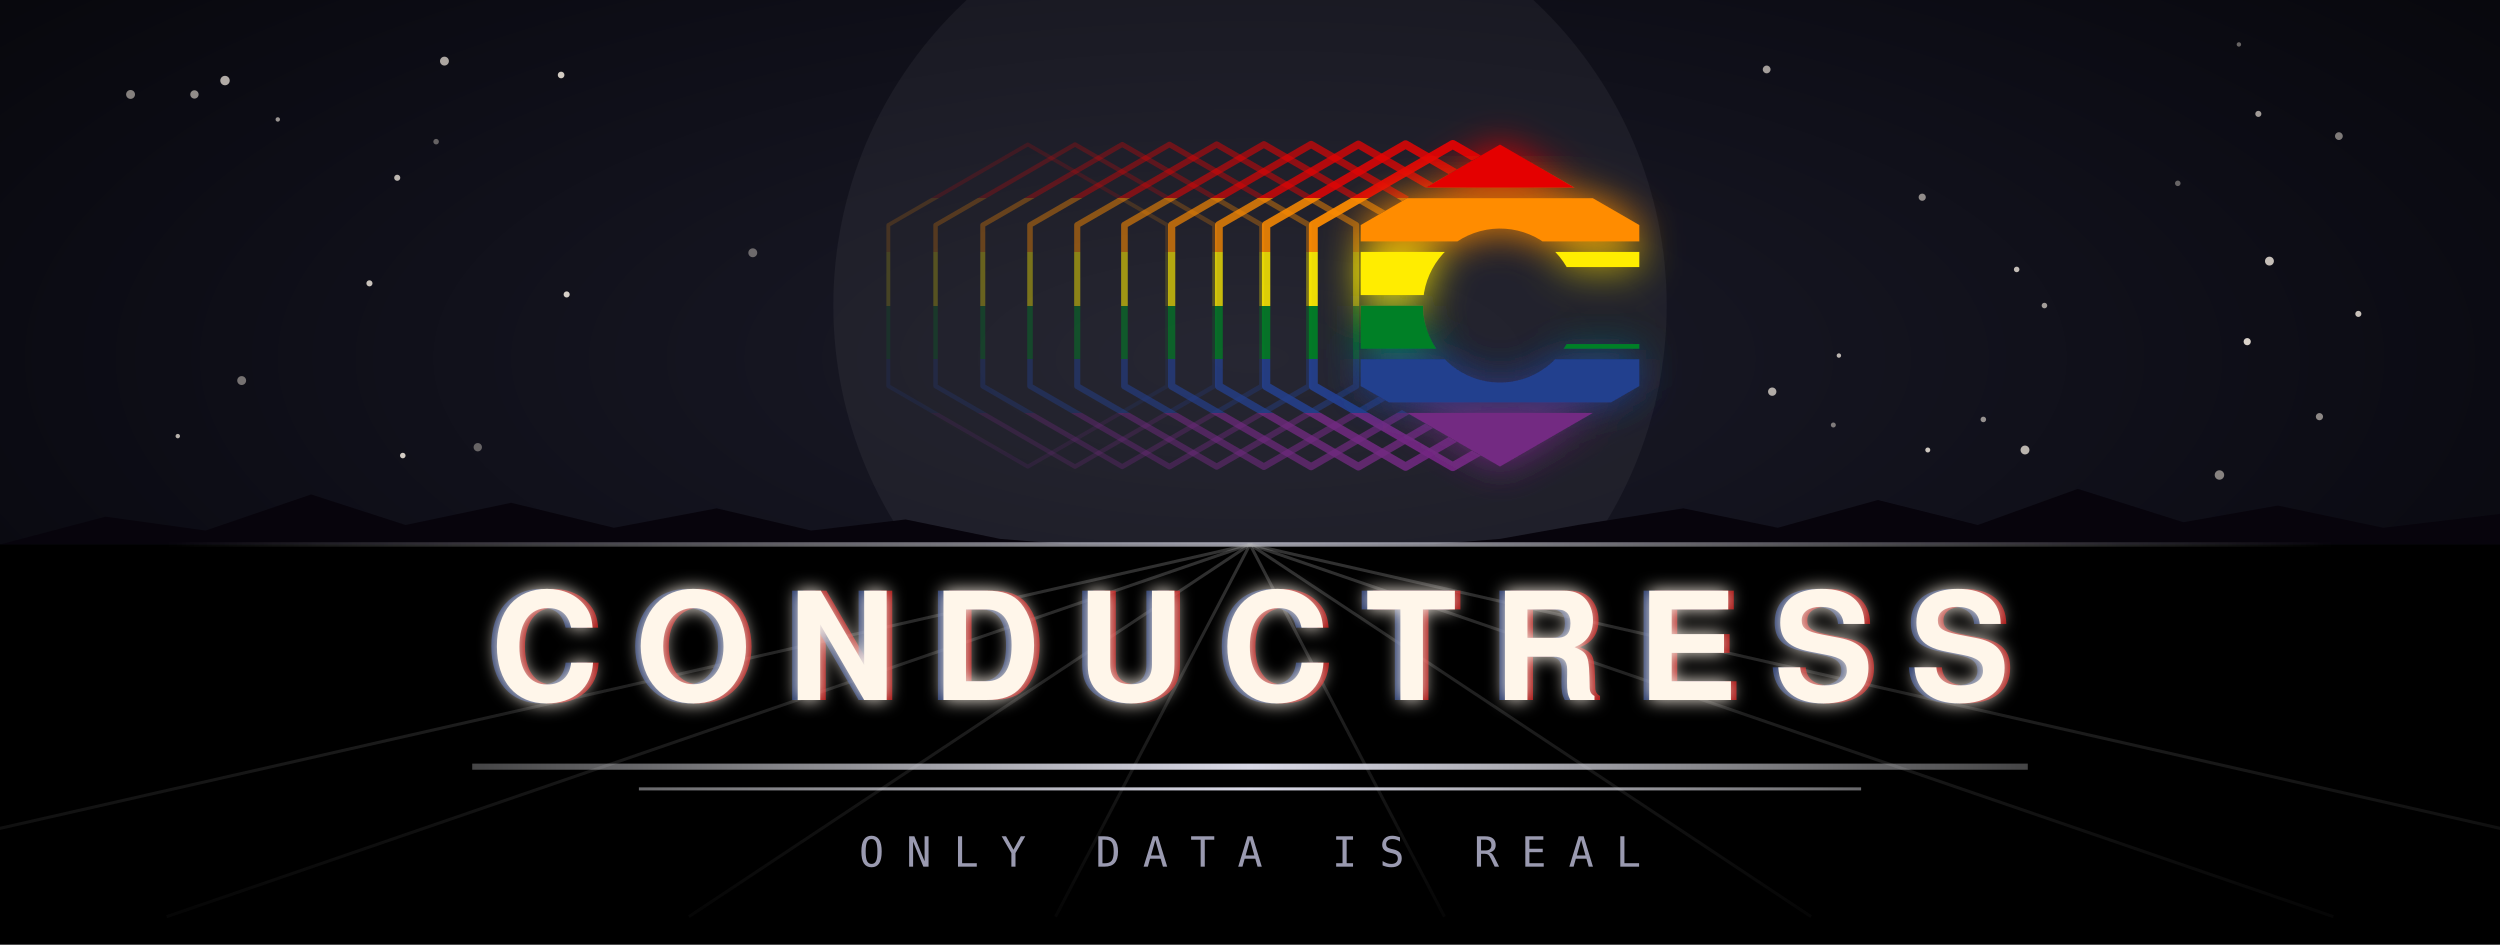
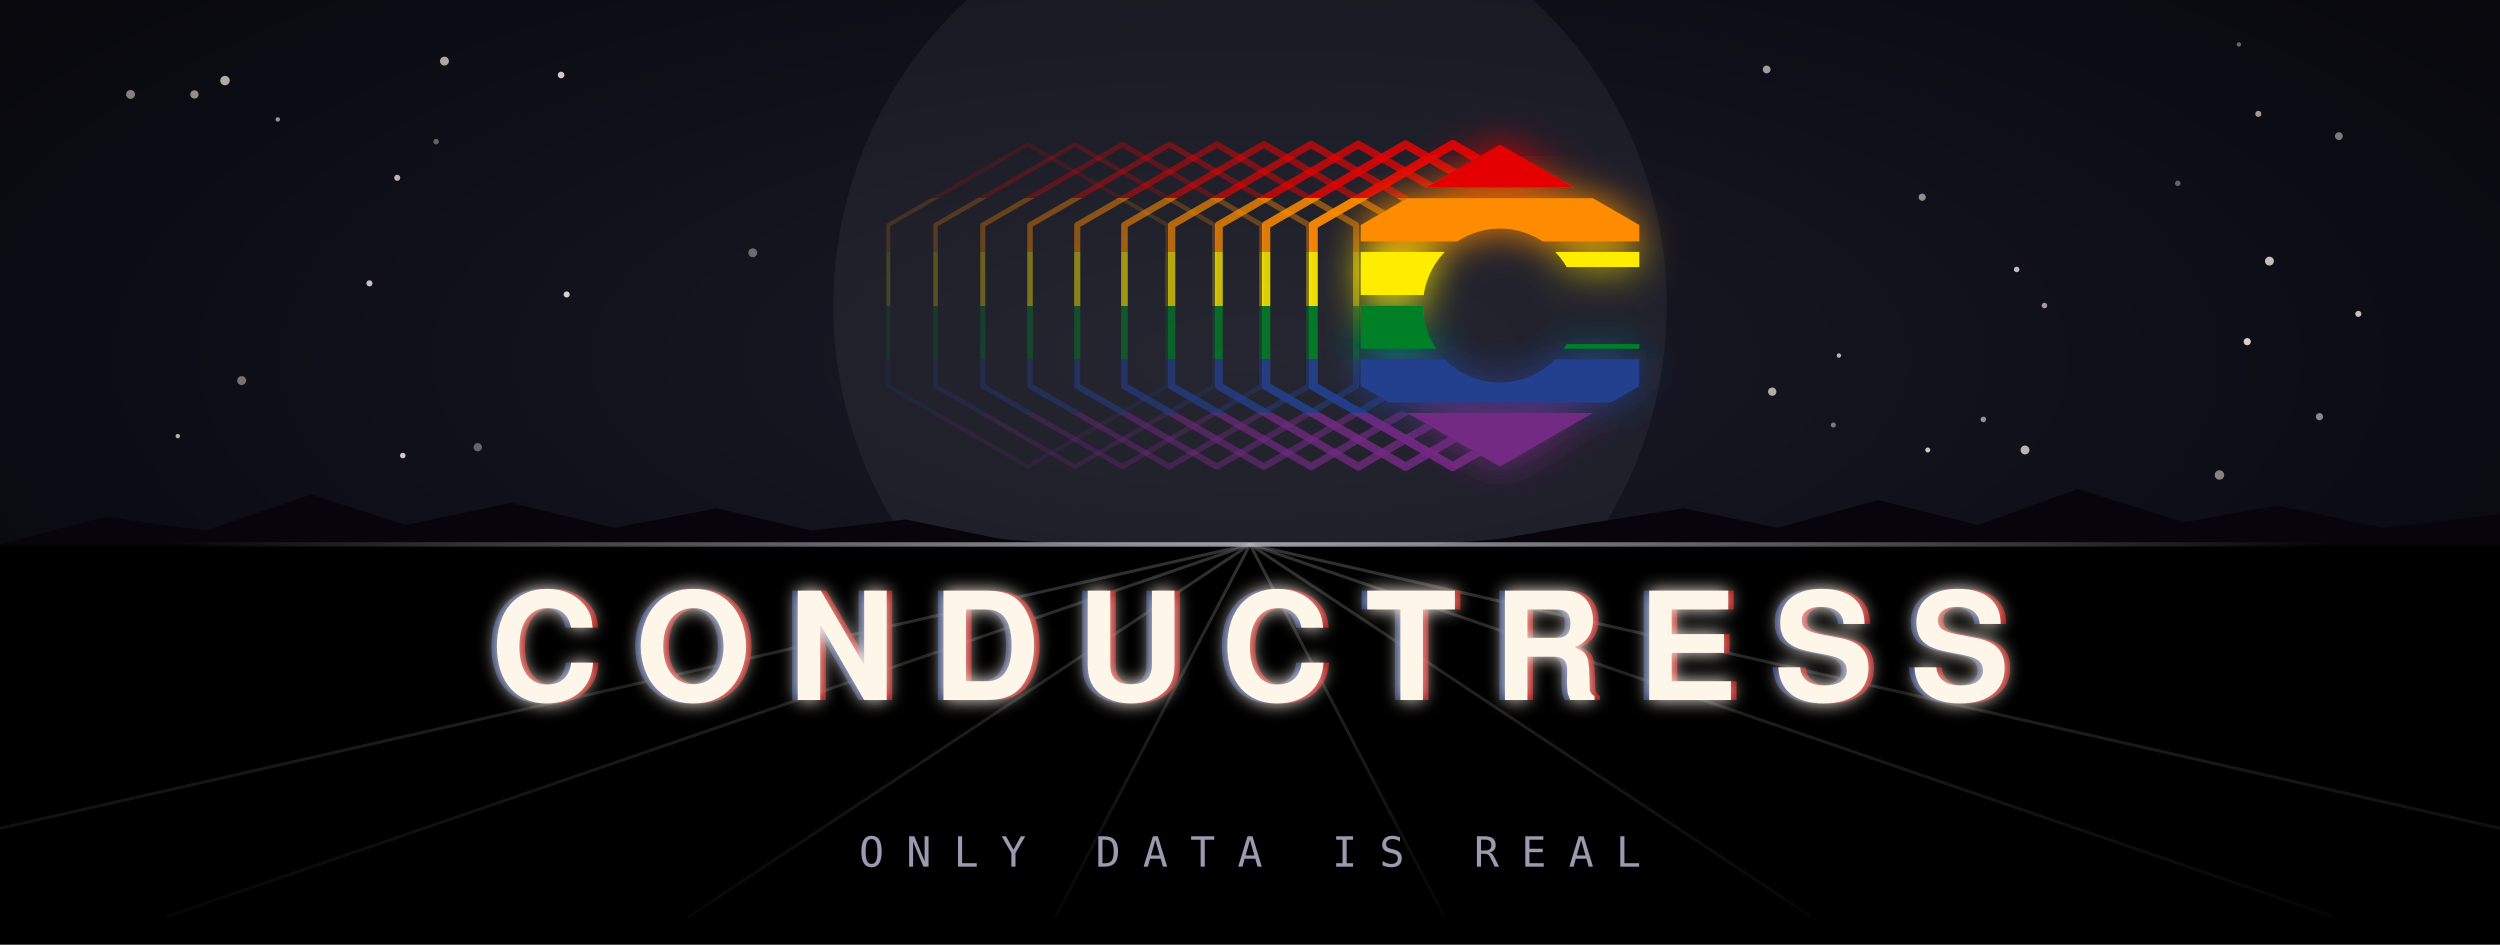
<svg xmlns="http://www.w3.org/2000/svg" viewBox="0 0 900 340" width="900" height="340" role="img" aria-label="Conductress">
  <defs>
    <radialGradient id="prh-sky" cx="50%" cy="38%" r="72%">
      <stop offset="0%" stop-color="#1b1b28" />
      <stop offset="60%" stop-color="#0d0d16" />
      <stop offset="100%" stop-color="#050508" />
    </radialGradient>
    <linearGradient id="prh-trail" gradientUnits="userSpaceOnUse" x1="0" y1="52" x2="0" y2="168">
      <stop offset="0" stop-color="#e40303" />
      <stop offset="0.167" stop-color="#e40303" />
      <stop offset="0.167" stop-color="#ff8c00" />
      <stop offset="0.333" stop-color="#ff8c00" />
      <stop offset="0.333" stop-color="#ffed00" />
      <stop offset="0.5" stop-color="#ffed00" />
      <stop offset="0.5" stop-color="#008026" />
      <stop offset="0.667" stop-color="#008026" />
      <stop offset="0.667" stop-color="#24408e" />
      <stop offset="0.833" stop-color="#24408e" />
      <stop offset="0.833" stop-color="#732982" />
      <stop offset="1" stop-color="#732982" />
    </linearGradient>
    <linearGradient id="prh-streak" x1="0" y1="0" x2="1" y2="0">
      <stop offset="0%" stop-color="#ffffff" stop-opacity="0" />
      <stop offset="100%" stop-color="#ffffff" stop-opacity="0.55" />
    </linearGradient>
    <linearGradient id="prh-grid" x1="0" y1="0" x2="0" y2="1">
      <stop offset="0%" stop-color="#ffffff" stop-opacity="0.28" />
      <stop offset="100%" stop-color="#ffffff" stop-opacity="0.03" />
    </linearGradient>
    <linearGradient id="prh-rule" gradientUnits="userSpaceOnUse" x1="60" y1="0" x2="840" y2="0">
      <stop offset="0%" stop-color="#ffffff" stop-opacity="0" />
      <stop offset="50%" stop-color="#d8d8e6" />
      <stop offset="100%" stop-color="#ffffff" stop-opacity="0" />
    </linearGradient>
    <filter id="prh-bloom" x="-60%" y="-60%" width="220%" height="220%">
      <feGaussianBlur stdDeviation="7" result="b1" />
      <feMerge>
        <feMergeNode in="b1" />
        <feMergeNode in="SourceGraphic" />
      </feMerge>
    </filter>
    <filter id="prh-soft" x="-40%" y="-40%" width="180%" height="180%">
      <feGaussianBlur stdDeviation="3" result="b2" />
      <feMerge>
        <feMergeNode in="b2" />
        <feMergeNode in="SourceGraphic" />
      </feMerge>
    </filter>
    <clipPath id="prh-notlead">
      <polygon points="-3789.5,-2449.1 4919.7,2582.1 7420.8,-1747.4 -1288.4,-6778.6" />
      <polygon points="590.2,-4919.0 590.2,5139.0 5590.2,5139.0 5590.2,-4919.0" />
      <polygon points="4919.7,-2362.1 -3789.5,2669.1 -1288.4,6998.6 7420.8,1967.4" />
      <polygon points="4869.5,2669.1 -3839.7,-2362.1 -6340.8,1967.4 2368.4,6998.6" />
      <polygon points="489.8,5139.0 489.8,-4919.0 -4510.2,-4919.0 -4510.2,5139.0" />
      <polygon points="-3839.7,2582.1 4869.5,-2449.1 2368.4,-6778.6 -6340.8,-1747.4" />
    </clipPath>
    <clipPath id="prh-c">
      <path d="M89.8 27 L50 4 L10.2 27 L10.2 73 L50 96 L89.8 73 L89.8 61 L69.05 61 A22 22 0 1 1 69.05 39 L89.8 39 Z" />
    </clipPath>
    <symbol id="prh-cmark" viewBox="0 0 100 100">
      <g clip-path="url(#prh-c)">
        <rect x="8" y="4.00" width="84" height="12.33" fill="#e40303" />
        <rect x="8" y="19.33" width="84" height="12.33" fill="#ff8c00" />
        <rect x="8" y="34.67" width="84" height="12.33" fill="#ffed00" />
        <rect x="8" y="50.00" width="84" height="12.33" fill="#008026" />
        <rect x="8" y="65.33" width="84" height="12.33" fill="#24408e" />
        <rect x="8" y="80.67" width="84" height="15.33" fill="#732982" />
      </g>
    </symbol>
  </defs>
  <g id="background">
    <rect width="900" height="340" fill="url(#prh-sky)" />
    <circle cx="450" cy="110" r="150" fill="#ffffff" opacity="0.05" />
  </g>
  <g id="stars" fill="#fff6ea">
    <circle cx="736" cy="110" r="1.0" opacity="0.61" />
    <circle cx="729" cy="162" r="1.6" opacity="0.71" />
    <circle cx="636" cy="25" r="1.4" opacity="0.62" />
    <circle cx="64" cy="157" r="0.8" opacity="0.70" />
    <circle cx="660" cy="153" r="0.9" opacity="0.46" />
    <circle cx="726" cy="97" r="1.0" opacity="0.75" />
    <circle cx="202" cy="27" r="1.2" opacity="0.81" />
    <circle cx="87" cy="137" r="1.6" opacity="0.43" />
    <circle cx="714" cy="151" r="1.0" opacity="0.56" />
    <circle cx="100" cy="43" r="0.8" opacity="0.58" />
    <circle cx="849" cy="113" r="1.1" opacity="0.77" />
    <circle cx="813" cy="41" r="1.1" opacity="0.61" />
    <circle cx="47" cy="34" r="1.6" opacity="0.50" />
    <circle cx="694" cy="162" r="0.9" opacity="0.79" />
    <circle cx="806" cy="16" r="0.8" opacity="0.38" />
    <circle cx="70" cy="34" r="1.5" opacity="0.55" />
    <circle cx="172" cy="161" r="1.5" opacity="0.36" />
    <circle cx="842" cy="49" r="1.4" opacity="0.47" />
    <circle cx="809" cy="123" r="1.3" opacity="0.84" />
    <circle cx="835" cy="150" r="1.3" opacity="0.53" />
    <circle cx="692" cy="71" r="1.3" opacity="0.54" />
    <circle cx="143" cy="64" r="1.1" opacity="0.72" />
    <circle cx="157" cy="51" r="1.0" opacity="0.36" />
    <circle cx="81" cy="29" r="1.7" opacity="0.68" />
    <circle cx="662" cy="128" r="0.8" opacity="0.72" />
    <circle cx="145" cy="164" r="1.0" opacity="0.81" />
    <circle cx="271" cy="91" r="1.6" opacity="0.38" />
    <circle cx="817" cy="94" r="1.6" opacity="0.76" />
    <circle cx="799" cy="171" r="1.7" opacity="0.50" />
    <circle cx="160" cy="22" r="1.6" opacity="0.66" />
    <circle cx="784" cy="66" r="1.0" opacity="0.37" />
    <circle cx="204" cy="106" r="1.1" opacity="0.83" />
    <circle cx="133" cy="102" r="1.1" opacity="0.78" />
    <circle cx="638" cy="141" r="1.5" opacity="0.67" />
  </g>
  <g id="mountains" fill="#07040c">
    <path d="M0 196 L38 186 L74 191 L112 178 L146 189 L184 181 L221 190 L258 183 L292 191 L326 187 L360 194 L385 196 Z" />
    <path d="M515 196 L540 194 L568 189 L606 183 L640 190 L676 180 L712 189 L748 176 L786 188 L820 182 L858 190 L900 185 L900 196 Z" />
  </g>
  <rect id="ground" x="0" y="196" width="900" height="144" fill="#000" />
  <g id="horizon" opacity="0.7">
    <line x1="60" y1="196" x2="840" y2="196" stroke="url(#prh-rule)" stroke-width="1.6" />
    <g stroke="url(#prh-grid)" stroke-width="1.1" fill="none">
      <line x1="450" y1="196" x2="-140" y2="330" />
      <line x1="450" y1="196" x2="60" y2="330" />
      <line x1="450" y1="196" x2="248" y2="330" />
      <line x1="450" y1="196" x2="380" y2="330" />
      <line x1="450" y1="196" x2="520" y2="330" />
      <line x1="450" y1="196" x2="652" y2="330" />
      <line x1="450" y1="196" x2="840" y2="330" />
      <line x1="450" y1="196" x2="1040" y2="330" />
    </g>
  </g>
  <g id="speedstreaks" stroke="url(#prh-streak)" stroke-linecap="round">
    <line x1="150" y1="72" x2="372" y2="72" stroke-width="2" />
    <line x1="118" y1="96" x2="356" y2="96" stroke-width="3.4" />
    <line x1="166" y1="120" x2="366" y2="120" stroke-width="1.6" />
    <line x1="104" y1="144" x2="350" y2="144" stroke-width="4.2" />
    <line x1="182" y1="164" x2="360" y2="164" stroke-width="1.4" />
  </g>
  <g id="trail" fill="none" stroke="url(#prh-trail)" stroke-linejoin="round" clip-path="url(#prh-notlead)">
    <path d="M370 52 L420.2 81 L420.2 139 L370 168 L319.8 139 L319.8 81 Z" stroke-width="1.4" opacity="0.17" />
    <path d="M387 52 L437.2 81 L437.2 139 L387 168 L336.8 139 L336.8 81 Z" stroke-width="1.6" opacity="0.24" />
    <path d="M404 52 L454.2 81 L454.2 139 L404 168 L353.8 139 L353.8 81 Z" stroke-width="1.8" opacity="0.32" />
    <path d="M421 52 L471.2 81 L471.2 139 L421 168 L370.8 139 L370.8 81 Z" stroke-width="2.0" opacity="0.4" />
    <path d="M438 52 L488.2 81 L488.2 139 L438 168 L387.8 139 L387.8 81 Z" stroke-width="2.2" opacity="0.48" />
    <path d="M455 52 L505.2 81 L505.2 139 L455 168 L404.8 139 L404.8 81 Z" stroke-width="2.4" opacity="0.57" />
    <path d="M472 52 L522.2 81 L522.2 139 L472 168 L421.8 139 L421.8 81 Z" stroke-width="2.6" opacity="0.66" />
    <path d="M489 52 L539.2 81 L539.2 139 L489 168 L438.8 139 L438.8 81 Z" stroke-width="2.8" opacity="0.75" />
    <path d="M506 52 L556.2 81 L556.2 139 L506 168 L455.8 139 L455.8 81 Z" stroke-width="3.0" opacity="0.84" />
    <path d="M523 52 L573.2 81 L573.2 139 L523 168 L472.8 139 L472.8 81 Z" stroke-width="3.2" opacity="0.92" />
  </g>
  <g id="lead" filter="url(#prh-bloom)">
    <use href="#prh-cmark" x="477" y="47" width="126" height="126" />
  </g>
  <g id="wordmark">
    <path d="M213.334 225.972C213.064 222.57 212.362 220.41 210.688 218.196C207.664 214.2 202.804 211.986 196.918 211.986C185.794 211.986 178.882 219.924 178.882 232.668C178.882 245.358 185.74 253.242 196.702 253.242C206.53 253.242 213.01 247.572 213.496 238.554H205.612C205.072 243.576 201.94 246.438 196.918 246.438C190.654 246.438 186.982 241.362 186.982 232.776C186.982 224.082 190.816 218.898 197.188 218.898C201.886 218.898 204.532 221.166 205.612 225.972Z M249.554 211.986C244.046 211.986 239.51 213.822 236.162 217.44C232.652 221.22 230.654 226.728 230.654 232.614C230.654 238.5 232.652 244.062 236.162 247.788C239.564 251.46 243.992 253.242 249.608 253.242C255.224 253.242 259.652 251.46 263.054 247.788C266.456 244.17 268.562 238.446 268.562 232.884C268.562 226.728 266.564 221.166 263.054 217.44C259.598 213.714 255.278 211.986 249.554 211.986ZM249.608 218.898C256.25 218.898 260.462 224.298 260.462 232.83C260.462 240.93 256.088 246.33 249.608 246.33C243.02 246.33 238.754 240.93 238.754 232.614C238.754 224.298 243.02 218.898 249.608 218.898Z M311.1 252.0H319.2V212.634H311.1V239.418L295.494 212.634H287.178V252.0H295.278V224.784Z M339.652 252.0H355.042C361.036 252.0 364.816 250.596 367.516 247.41C370.594 243.738 372.268 238.446 372.268 232.29C372.268 226.188 370.594 220.896 367.516 217.17C364.816 213.984 361.09 212.634 355.042 212.634H339.652ZM347.752 245.25V219.384H355.042C361.144 219.384 364.168 223.65 364.168 232.344C364.168 240.984 361.144 245.25 355.042 245.25Z M414.698 212.634V239.31C414.698 244.062 412.268 246.33 407.192 246.33C402.116 246.33 399.686 244.062 399.686 239.31V212.634H391.586V239.31C391.586 243.738 392.774 246.87 395.42 249.246C398.282 251.838 402.44 253.242 407.192 253.242C411.944 253.242 416.102 251.838 418.964 249.246C421.61 246.87 422.798 243.738 422.798 239.31V212.634Z M476.298 225.972C476.028 222.57 475.326 220.41 473.652 218.196C470.628 214.2 465.768 211.986 459.882 211.986C448.758 211.986 441.846 219.924 441.846 232.668C441.846 245.358 448.704 253.242 459.666 253.242C469.494 253.242 475.974 247.572 476.46 238.554H468.576C468.036 243.576 464.904 246.438 459.882 246.438C453.618 246.438 449.946 241.362 449.946 232.776C449.946 224.082 453.78 218.898 460.152 218.898C464.85 218.898 467.496 221.166 468.576 225.972Z M512.248 219.384H523.75V212.634H492.214V219.384H504.148V252.0H512.248Z M549.872 236.394H559.16C562.67 236.394 564.182 237.798 564.182 241.038V242.658C564.128 243.684 564.128 244.656 564.128 245.25C564.128 248.976 564.344 250.11 565.316 252.0H574.01V250.542C572.768 249.84 572.282 249.03 572.282 247.302C572.066 235.692 571.85 235.152 566.828 232.992C571.256 231.264 573.47 228.078 573.47 223.272C573.47 220.14 572.39 217.278 570.5 215.334C568.718 213.498 566.234 212.634 562.886 212.634H541.772V252.0H549.872ZM549.872 229.644V219.384H559.646C561.968 219.384 562.886 219.6 563.912 220.41C564.884 221.22 565.37 222.57 565.37 224.406C565.37 226.296 564.884 227.808 563.912 228.618C562.994 229.374 561.968 229.644 559.646 229.644Z M601.806 235.044H620.652V228.294H601.806V219.384H622.164V212.634H593.706V252.0H623.136V245.25H601.806Z M671.236 224.622C671.182 216.468 665.728 211.986 655.792 211.986C646.342 211.986 640.888 216.414 640.888 224.082C640.888 230.184 643.966 233.154 651.958 234.666L657.466 235.746C662.866 236.772 664.864 238.284 664.864 241.47C664.864 244.764 661.84 246.762 656.926 246.762C651.418 246.762 648.34 244.44 648.07 240.228H640.186C640.672 248.652 646.45 253.242 656.494 253.242C666.646 253.242 672.64 248.544 672.64 240.498C672.64 234.288 669.508 231.048 662.218 229.644L656.062 228.456C650.284 227.322 648.61 226.188 648.61 223.326C648.61 220.356 651.202 218.466 655.414 218.466C660.544 218.466 663.406 220.626 663.676 224.622Z M720.254 224.622C720.2 216.468 714.746 211.986 704.81 211.986C695.36 211.986 689.906 216.414 689.906 224.082C689.906 230.184 692.984 233.154 700.976 234.666L706.484 235.746C711.884 236.772 713.882 238.284 713.882 241.47C713.882 244.764 710.858 246.762 705.944 246.762C700.436 246.762 697.358 244.44 697.088 240.228H689.204C689.69 248.652 695.468 253.242 705.512 253.242C715.664 253.242 721.658 248.544 721.658 240.498C721.658 234.288 718.526 231.048 711.236 229.644L705.08 228.456C699.302 227.322 697.628 226.188 697.628 223.326C697.628 220.356 700.22 218.466 704.432 218.466C709.562 218.466 712.424 220.626 712.694 224.622Z" transform="translate(2 0)" fill="#e40303" opacity="0.7" />
    <path d="M213.334 225.972C213.064 222.57 212.362 220.41 210.688 218.196C207.664 214.2 202.804 211.986 196.918 211.986C185.794 211.986 178.882 219.924 178.882 232.668C178.882 245.358 185.74 253.242 196.702 253.242C206.53 253.242 213.01 247.572 213.496 238.554H205.612C205.072 243.576 201.94 246.438 196.918 246.438C190.654 246.438 186.982 241.362 186.982 232.776C186.982 224.082 190.816 218.898 197.188 218.898C201.886 218.898 204.532 221.166 205.612 225.972Z M249.554 211.986C244.046 211.986 239.51 213.822 236.162 217.44C232.652 221.22 230.654 226.728 230.654 232.614C230.654 238.5 232.652 244.062 236.162 247.788C239.564 251.46 243.992 253.242 249.608 253.242C255.224 253.242 259.652 251.46 263.054 247.788C266.456 244.17 268.562 238.446 268.562 232.884C268.562 226.728 266.564 221.166 263.054 217.44C259.598 213.714 255.278 211.986 249.554 211.986ZM249.608 218.898C256.25 218.898 260.462 224.298 260.462 232.83C260.462 240.93 256.088 246.33 249.608 246.33C243.02 246.33 238.754 240.93 238.754 232.614C238.754 224.298 243.02 218.898 249.608 218.898Z M311.1 252.0H319.2V212.634H311.1V239.418L295.494 212.634H287.178V252.0H295.278V224.784Z M339.652 252.0H355.042C361.036 252.0 364.816 250.596 367.516 247.41C370.594 243.738 372.268 238.446 372.268 232.29C372.268 226.188 370.594 220.896 367.516 217.17C364.816 213.984 361.09 212.634 355.042 212.634H339.652ZM347.752 245.25V219.384H355.042C361.144 219.384 364.168 223.65 364.168 232.344C364.168 240.984 361.144 245.25 355.042 245.25Z M414.698 212.634V239.31C414.698 244.062 412.268 246.33 407.192 246.33C402.116 246.33 399.686 244.062 399.686 239.31V212.634H391.586V239.31C391.586 243.738 392.774 246.87 395.42 249.246C398.282 251.838 402.44 253.242 407.192 253.242C411.944 253.242 416.102 251.838 418.964 249.246C421.61 246.87 422.798 243.738 422.798 239.31V212.634Z M476.298 225.972C476.028 222.57 475.326 220.41 473.652 218.196C470.628 214.2 465.768 211.986 459.882 211.986C448.758 211.986 441.846 219.924 441.846 232.668C441.846 245.358 448.704 253.242 459.666 253.242C469.494 253.242 475.974 247.572 476.46 238.554H468.576C468.036 243.576 464.904 246.438 459.882 246.438C453.618 246.438 449.946 241.362 449.946 232.776C449.946 224.082 453.78 218.898 460.152 218.898C464.85 218.898 467.496 221.166 468.576 225.972Z M512.248 219.384H523.75V212.634H492.214V219.384H504.148V252.0H512.248Z M549.872 236.394H559.16C562.67 236.394 564.182 237.798 564.182 241.038V242.658C564.128 243.684 564.128 244.656 564.128 245.25C564.128 248.976 564.344 250.11 565.316 252.0H574.01V250.542C572.768 249.84 572.282 249.03 572.282 247.302C572.066 235.692 571.85 235.152 566.828 232.992C571.256 231.264 573.47 228.078 573.47 223.272C573.47 220.14 572.39 217.278 570.5 215.334C568.718 213.498 566.234 212.634 562.886 212.634H541.772V252.0H549.872ZM549.872 229.644V219.384H559.646C561.968 219.384 562.886 219.6 563.912 220.41C564.884 221.22 565.37 222.57 565.37 224.406C565.37 226.296 564.884 227.808 563.912 228.618C562.994 229.374 561.968 229.644 559.646 229.644Z M601.806 235.044H620.652V228.294H601.806V219.384H622.164V212.634H593.706V252.0H623.136V245.25H601.806Z M671.236 224.622C671.182 216.468 665.728 211.986 655.792 211.986C646.342 211.986 640.888 216.414 640.888 224.082C640.888 230.184 643.966 233.154 651.958 234.666L657.466 235.746C662.866 236.772 664.864 238.284 664.864 241.47C664.864 244.764 661.84 246.762 656.926 246.762C651.418 246.762 648.34 244.44 648.07 240.228H640.186C640.672 248.652 646.45 253.242 656.494 253.242C666.646 253.242 672.64 248.544 672.64 240.498C672.64 234.288 669.508 231.048 662.218 229.644L656.062 228.456C650.284 227.322 648.61 226.188 648.61 223.326C648.61 220.356 651.202 218.466 655.414 218.466C660.544 218.466 663.406 220.626 663.676 224.622Z M720.254 224.622C720.2 216.468 714.746 211.986 704.81 211.986C695.36 211.986 689.906 216.414 689.906 224.082C689.906 230.184 692.984 233.154 700.976 234.666L706.484 235.746C711.884 236.772 713.882 238.284 713.882 241.47C713.882 244.764 710.858 246.762 705.944 246.762C700.436 246.762 697.358 244.44 697.088 240.228H689.204C689.69 248.652 695.468 253.242 705.512 253.242C715.664 253.242 721.658 248.544 721.658 240.498C721.658 234.288 718.526 231.048 711.236 229.644L705.08 228.456C699.302 227.322 697.628 226.188 697.628 223.326C697.628 220.356 700.22 218.466 704.432 218.466C709.562 218.466 712.424 220.626 712.694 224.622Z" transform="translate(-2 0)" fill="#24408e" opacity="0.7" />
    <path d="M213.334 225.972C213.064 222.57 212.362 220.41 210.688 218.196C207.664 214.2 202.804 211.986 196.918 211.986C185.794 211.986 178.882 219.924 178.882 232.668C178.882 245.358 185.74 253.242 196.702 253.242C206.53 253.242 213.01 247.572 213.496 238.554H205.612C205.072 243.576 201.94 246.438 196.918 246.438C190.654 246.438 186.982 241.362 186.982 232.776C186.982 224.082 190.816 218.898 197.188 218.898C201.886 218.898 204.532 221.166 205.612 225.972Z M249.554 211.986C244.046 211.986 239.51 213.822 236.162 217.44C232.652 221.22 230.654 226.728 230.654 232.614C230.654 238.5 232.652 244.062 236.162 247.788C239.564 251.46 243.992 253.242 249.608 253.242C255.224 253.242 259.652 251.46 263.054 247.788C266.456 244.17 268.562 238.446 268.562 232.884C268.562 226.728 266.564 221.166 263.054 217.44C259.598 213.714 255.278 211.986 249.554 211.986ZM249.608 218.898C256.25 218.898 260.462 224.298 260.462 232.83C260.462 240.93 256.088 246.33 249.608 246.33C243.02 246.33 238.754 240.93 238.754 232.614C238.754 224.298 243.02 218.898 249.608 218.898Z M311.1 252.0H319.2V212.634H311.1V239.418L295.494 212.634H287.178V252.0H295.278V224.784Z M339.652 252.0H355.042C361.036 252.0 364.816 250.596 367.516 247.41C370.594 243.738 372.268 238.446 372.268 232.29C372.268 226.188 370.594 220.896 367.516 217.17C364.816 213.984 361.09 212.634 355.042 212.634H339.652ZM347.752 245.25V219.384H355.042C361.144 219.384 364.168 223.65 364.168 232.344C364.168 240.984 361.144 245.25 355.042 245.25Z M414.698 212.634V239.31C414.698 244.062 412.268 246.33 407.192 246.33C402.116 246.33 399.686 244.062 399.686 239.31V212.634H391.586V239.31C391.586 243.738 392.774 246.87 395.42 249.246C398.282 251.838 402.44 253.242 407.192 253.242C411.944 253.242 416.102 251.838 418.964 249.246C421.61 246.87 422.798 243.738 422.798 239.31V212.634Z M476.298 225.972C476.028 222.57 475.326 220.41 473.652 218.196C470.628 214.2 465.768 211.986 459.882 211.986C448.758 211.986 441.846 219.924 441.846 232.668C441.846 245.358 448.704 253.242 459.666 253.242C469.494 253.242 475.974 247.572 476.46 238.554H468.576C468.036 243.576 464.904 246.438 459.882 246.438C453.618 246.438 449.946 241.362 449.946 232.776C449.946 224.082 453.78 218.898 460.152 218.898C464.85 218.898 467.496 221.166 468.576 225.972Z M512.248 219.384H523.75V212.634H492.214V219.384H504.148V252.0H512.248Z M549.872 236.394H559.16C562.67 236.394 564.182 237.798 564.182 241.038V242.658C564.128 243.684 564.128 244.656 564.128 245.25C564.128 248.976 564.344 250.11 565.316 252.0H574.01V250.542C572.768 249.84 572.282 249.03 572.282 247.302C572.066 235.692 571.85 235.152 566.828 232.992C571.256 231.264 573.47 228.078 573.47 223.272C573.47 220.14 572.39 217.278 570.5 215.334C568.718 213.498 566.234 212.634 562.886 212.634H541.772V252.0H549.872ZM549.872 229.644V219.384H559.646C561.968 219.384 562.886 219.6 563.912 220.41C564.884 221.22 565.37 222.57 565.37 224.406C565.37 226.296 564.884 227.808 563.912 228.618C562.994 229.374 561.968 229.644 559.646 229.644Z M601.806 235.044H620.652V228.294H601.806V219.384H622.164V212.634H593.706V252.0H623.136V245.25H601.806Z M671.236 224.622C671.182 216.468 665.728 211.986 655.792 211.986C646.342 211.986 640.888 216.414 640.888 224.082C640.888 230.184 643.966 233.154 651.958 234.666L657.466 235.746C662.866 236.772 664.864 238.284 664.864 241.47C664.864 244.764 661.84 246.762 656.926 246.762C651.418 246.762 648.34 244.44 648.07 240.228H640.186C640.672 248.652 646.45 253.242 656.494 253.242C666.646 253.242 672.64 248.544 672.64 240.498C672.64 234.288 669.508 231.048 662.218 229.644L656.062 228.456C650.284 227.322 648.61 226.188 648.61 223.326C648.61 220.356 651.202 218.466 655.414 218.466C660.544 218.466 663.406 220.626 663.676 224.622Z M720.254 224.622C720.2 216.468 714.746 211.986 704.81 211.986C695.36 211.986 689.906 216.414 689.906 224.082C689.906 230.184 692.984 233.154 700.976 234.666L706.484 235.746C711.884 236.772 713.882 238.284 713.882 241.47C713.882 244.764 710.858 246.762 705.944 246.762C700.436 246.762 697.358 244.44 697.088 240.228H689.204C689.69 248.652 695.468 253.242 705.512 253.242C715.664 253.242 721.658 248.544 721.658 240.498C721.658 234.288 718.526 231.048 711.236 229.644L705.08 228.456C699.302 227.322 697.628 226.188 697.628 223.326C697.628 220.356 700.22 218.466 704.432 218.466C709.562 218.466 712.424 220.626 712.694 224.622Z" fill="#fff6ea" filter="url(#prh-soft)" />
  </g>
  <g id="subtitle">
-     <line x1="170" y1="276" x2="730" y2="276" stroke="url(#prh-rule)" stroke-width="2.2" />
-     <line x1="230" y1="284" x2="670" y2="284" stroke="url(#prh-rule)" stroke-width="1.1" />
    <path d="M315.867 306.543Q315.867 304.134 315.373 303.101Q314.878 302.068 313.75 302.068Q312.63 302.068 312.135 303.101Q311.641 304.134 311.641 306.543Q311.641 308.946 312.135 309.979Q312.63 311.011 313.75 311.011Q314.878 311.011 315.373 309.982Q315.867 308.953 315.867 306.543ZM317.412 306.543Q317.412 309.4 316.508 310.806Q315.603 312.212 313.75 312.212Q311.897 312.212 310.996 310.813Q310.095 309.415 310.095 306.543Q310.095 303.68 311.0 302.273Q311.905 300.867 313.75 300.867Q315.603 300.867 316.508 302.273Q317.412 303.68 317.412 306.543Z M327.287 301.065H329.162L332.854 310.066V301.065H334.282V312.0H332.407L328.716 302.999V312.0H327.287Z M344.875 301.065H346.362V310.755H351.642V312.0H344.875Z M360.602 301.065H362.177L364.843 305.892L367.501 301.065H369.091L365.582 307.093V312.0H364.095V307.093Z M397.586 310.784Q399.453 310.784 400.193 309.865Q400.933 308.946 400.933 306.543Q400.933 304.119 400.197 303.2Q399.461 302.281 397.586 302.281H396.883V310.784ZM397.615 301.065Q400.12 301.065 401.306 302.398Q402.493 303.731 402.493 306.543Q402.493 309.341 401.306 310.671Q400.12 312.0 397.615 312.0H395.396V301.065Z M415.935 302.369 414.375 307.964H417.495ZM415.041 301.065H416.836L420.183 312.0H418.652L417.846 309.151H414.016L413.225 312.0H411.694Z M428.798 301.065H437.14V302.31H433.72V312.0H432.233V302.31H428.798Z M449.996 302.369 448.436 307.964H451.556ZM449.103 301.065H450.897L454.244 312.0H452.714L451.908 309.151H448.077L447.286 312.0H445.756Z M481.018 301.065H487.09V302.31H484.798V310.755H487.09V312.0H481.018V310.755H483.311V302.31H481.018Z M503.989 301.438V302.94Q503.315 302.508 502.638 302.288Q501.96 302.068 501.272 302.068Q500.224 302.068 499.616 302.555Q499.009 303.042 499.009 303.87Q499.009 304.595 499.408 304.976Q499.807 305.357 500.898 305.613L501.675 305.789Q503.213 306.148 503.916 306.917Q504.619 307.686 504.619 309.012Q504.619 310.572 503.652 311.392Q502.685 312.212 500.84 312.212Q500.071 312.212 499.294 312.048Q498.518 311.883 497.734 311.553V309.979Q498.576 310.513 499.327 310.762Q500.078 311.011 500.84 311.011Q501.96 311.011 502.583 310.51Q503.205 310.008 503.205 309.107Q503.205 308.287 502.777 307.854Q502.348 307.422 501.286 307.188L500.495 307.005Q498.972 306.661 498.283 305.965Q497.595 305.269 497.595 304.097Q497.595 302.632 498.58 301.75Q499.565 300.867 501.198 300.867Q501.828 300.867 502.524 301.01Q503.22 301.153 503.989 301.438Z M536.205 306.836Q536.776 306.983 537.179 307.389Q537.582 307.796 538.182 309.012L539.669 312.0H538.08L536.776 309.239Q536.212 308.06 535.762 307.719Q535.311 307.378 534.586 307.378H533.173V312.0H531.686V301.065H534.733Q536.534 301.065 537.494 301.878Q538.453 302.691 538.453 304.229Q538.453 305.313 537.864 305.998Q537.274 306.683 536.205 306.836ZM533.173 302.281V306.163H534.791Q535.853 306.163 536.373 305.687Q536.893 305.21 536.893 304.229Q536.893 303.284 536.34 302.782Q535.787 302.281 534.733 302.281Z M549.112 301.065H555.601V302.31H550.592V305.547H555.382V306.792H550.592V310.755H555.74V312.0H549.112Z M569.212 302.369 567.652 307.964H570.772ZM568.318 301.065H570.113L573.46 312.0H571.929L571.123 309.151H567.293L566.502 312.0H564.971Z M583.305 301.065H584.792V310.755H590.073V312.0H583.305Z" fill="#9a9ab0" />
  </g>
</svg>
